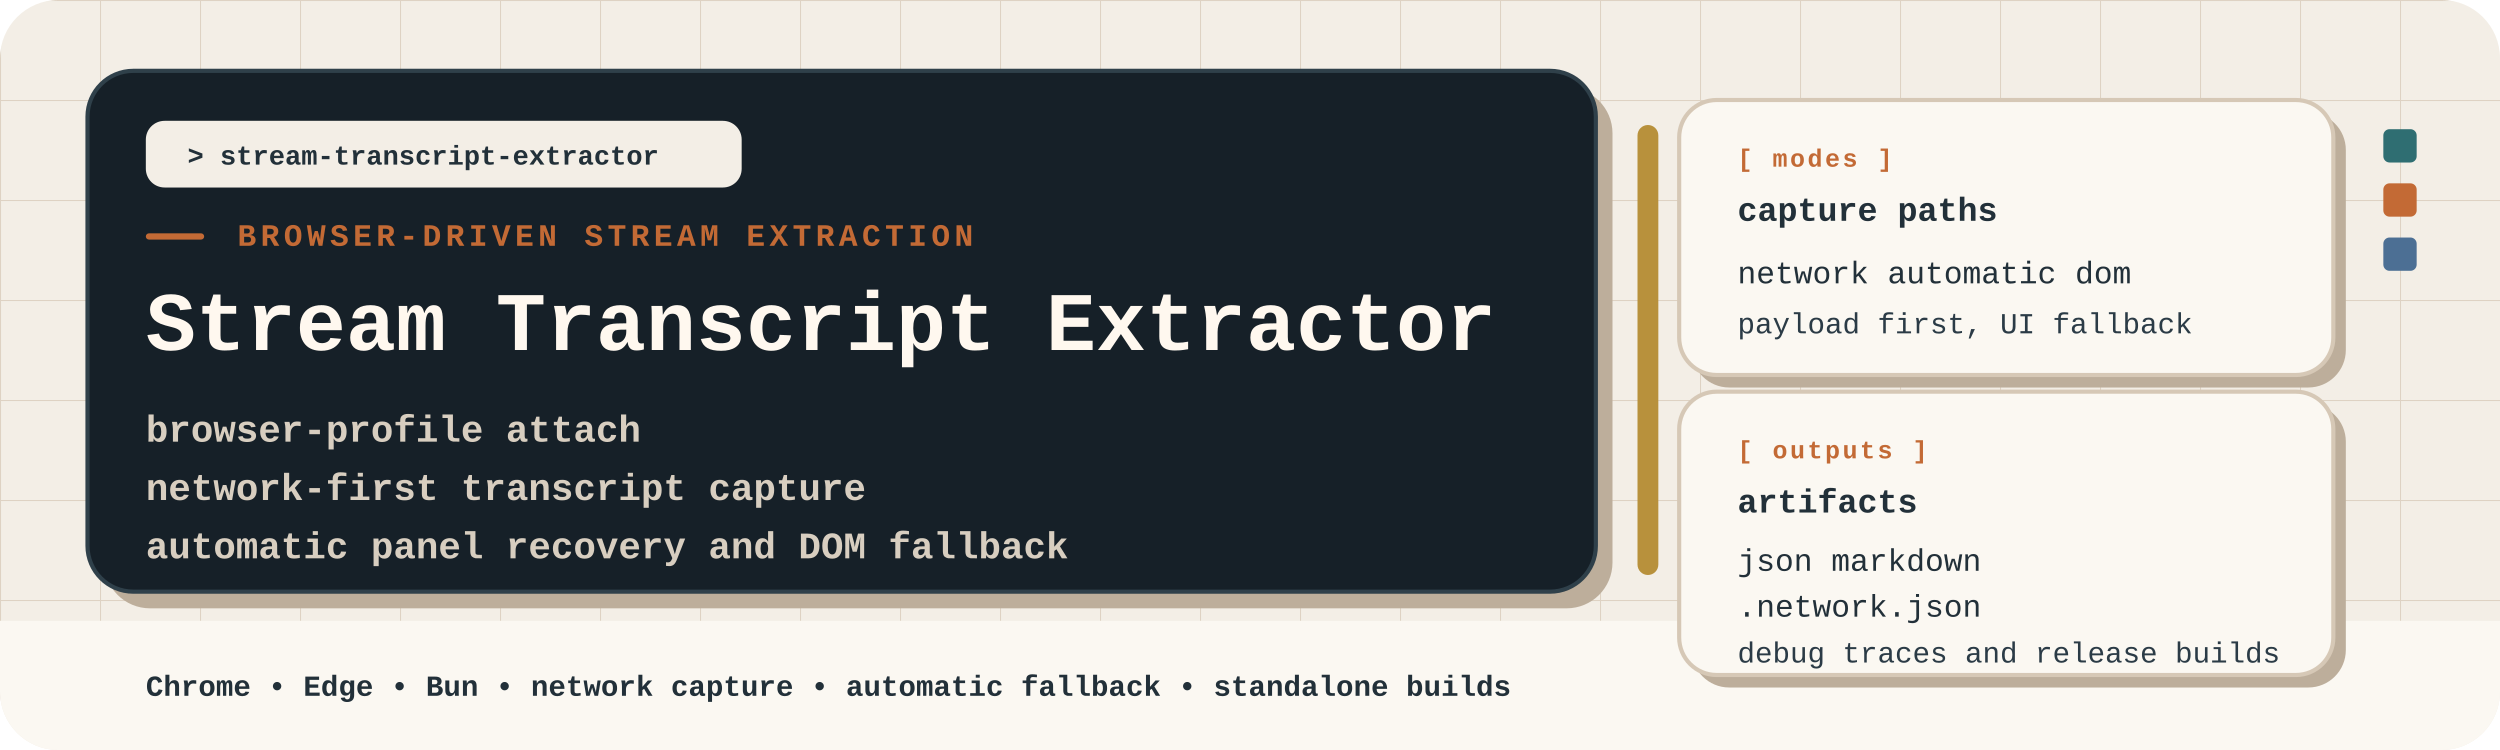
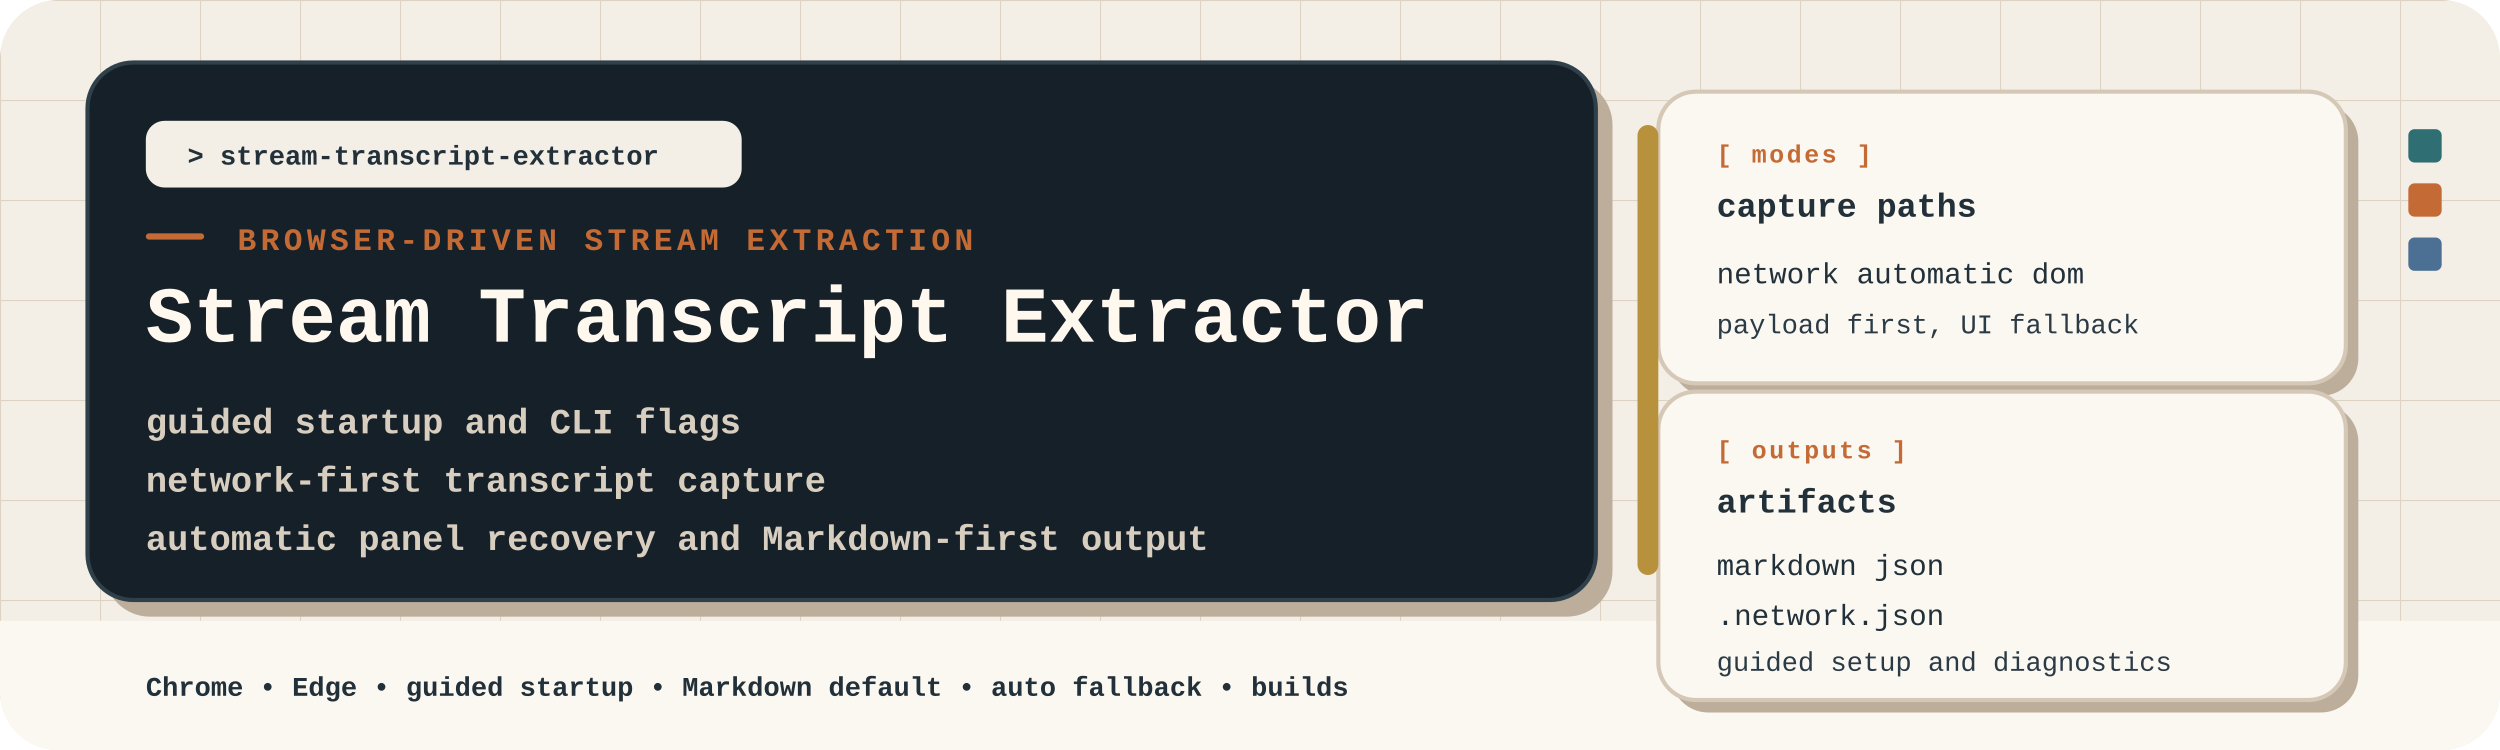
<svg xmlns="http://www.w3.org/2000/svg" width="1200" height="360" viewBox="0 0 1200 360" fill="none">
  <defs>
    <pattern id="ledger" width="48" height="48" patternUnits="userSpaceOnUse">
      <path d="M 48 0 L 0 0 0 48" fill="none" stroke="#D6C8B6" stroke-width="1" />
    </pattern>
    <clipPath id="frame-clip">
      <rect width="1200" height="360" rx="28" />
    </clipPath>
    <style>
              .badge { font-family: "JetBrainsMono Nerd Font", "Hack Nerd Font", "CaskaydiaMono Nerd Font", "SFMono-Regular", Menlo, Monaco, Consolas, "Liberation Mono", monospace; font-size: 13px; font-weight: 700; fill: #223039; }
              .eyebrow { font-family: "JetBrainsMono Nerd Font", "Hack Nerd Font", "CaskaydiaMono Nerd Font", "SFMono-Regular", Menlo, Monaco, Consolas, "Liberation Mono", monospace; font-size: 15px; font-weight: 700; letter-spacing: 0.14em; fill: #C36A35; }
-               .title { font-family: "JetBrainsMono Nerd Font", "Hack Nerd Font", "CaskaydiaMono Nerd Font", "SFMono-Regular", Menlo, Monaco, Consolas, "Liberation Mono", monospace; font-size: 40px; font-weight: 700; fill: #FFF8EF; }
-               .subtitle { font-family: "JetBrainsMono Nerd Font", "Hack Nerd Font", "CaskaydiaMono Nerd Font", "SFMono-Regular", Menlo, Monaco, Consolas, "Liberation Mono", monospace; font-size: 18px; font-weight: 700; fill: #D8CEC0; }
-               .footer { font-family: "JetBrainsMono Nerd Font", "Hack Nerd Font", "CaskaydiaMono Nerd Font", "SFMono-Regular", Menlo, Monaco, Consolas, "Liberation Mono", monospace; font-size: 14px; font-weight: 700; fill: #223039; }
+               .title { font-family: "JetBrainsMono Nerd Font", "Hack Nerd Font", "CaskaydiaMono Nerd Font", "SFMono-Regular", Menlo, Monaco, Consolas, "Liberation Mono", monospace; font-size: 38px; font-weight: 700; fill: #FFF8EF; }
+               .subtitle { font-family: "JetBrainsMono Nerd Font", "Hack Nerd Font", "CaskaydiaMono Nerd Font", "SFMono-Regular", Menlo, Monaco, Consolas, "Liberation Mono", monospace; font-size: 17px; font-weight: 700; fill: #D8CEC0; }
+               .footer { font-family: "JetBrainsMono Nerd Font", "Hack Nerd Font", "CaskaydiaMono Nerd Font", "SFMono-Regular", Menlo, Monaco, Consolas, "Liberation Mono", monospace; font-size: 13px; font-weight: 700; fill: #223039; }
              .panel-label { font-family: "JetBrainsMono Nerd Font", "Hack Nerd Font", "CaskaydiaMono Nerd Font", "SFMono-Regular", Menlo, Monaco, Consolas, "Liberation Mono", monospace; font-size: 12px; font-weight: 700; letter-spacing: 0.1em; fill: #C36A35; }
              .panel-title { font-family: "JetBrainsMono Nerd Font", "Hack Nerd Font", "CaskaydiaMono Nerd Font", "SFMono-Regular", Menlo, Monaco, Consolas, "Liberation Mono", monospace; font-size: 16px; font-weight: 700; fill: #223039; }
-               .panel-copy { font-family: "JetBrainsMono Nerd Font", "Hack Nerd Font", "CaskaydiaMono Nerd Font", "SFMono-Regular", Menlo, Monaco, Consolas, "Liberation Mono", monospace; font-size: 15px; fill: #223039; }
-               .panel-copy-muted { font-family: "JetBrainsMono Nerd Font", "Hack Nerd Font", "CaskaydiaMono Nerd Font", "SFMono-Regular", Menlo, Monaco, Consolas, "Liberation Mono", monospace; font-size: 14px; fill: #2B3B46; }
+               .panel-copy { font-family: "JetBrainsMono Nerd Font", "Hack Nerd Font", "CaskaydiaMono Nerd Font", "SFMono-Regular", Menlo, Monaco, Consolas, "Liberation Mono", monospace; font-size: 14px; fill: #223039; }
+               .panel-copy-muted { font-family: "JetBrainsMono Nerd Font", "Hack Nerd Font", "CaskaydiaMono Nerd Font", "SFMono-Regular", Menlo, Monaco, Consolas, "Liberation Mono", monospace; font-size: 13px; fill: #2B3B46; }
            </style>
  </defs>
  <g clip-path="url(#frame-clip)">
    <rect width="1200" height="360" rx="28" fill="#F3EEE6" />
    <rect width="1200" height="360" rx="28" fill="url(#ledger)" opacity="0.72" />
    <rect x="0" y="298" width="1200" height="62" fill="#FBF8F2" />
-     <rect x="50" y="42" width="724" height="250" rx="22" fill="#BDAE9B" />
-     <rect x="42" y="34" width="724" height="250" rx="22" fill="#162028" stroke="#2F404A" stroke-width="2" />
+     <rect x="50" y="38" width="724" height="258" rx="22" fill="#BDAE9B" />
+     <rect x="42" y="30" width="724" height="258" rx="22" fill="#162028" stroke="#2F404A" stroke-width="2" />
    <rect x="70" y="58" width="286" height="32" rx="9" fill="#F3EEE6" />
    <text x="90" y="79" class="badge">&gt; stream-transcript-extractor</text>
    <rect x="70" y="112" width="28" height="3" rx="1.5" fill="#C36A35" />
-     <text x="114" y="118" class="eyebrow">BROWSER-DRIVEN STREAM EXTRACTION</text>
-     <text x="70" y="168" class="title">Stream Transcript Extractor</text>
-     <text x="70" y="212" class="subtitle">browser-profile attach</text>
-     <text x="70" y="240" class="subtitle">network-first transcript capture</text>
-     <text x="70" y="268" class="subtitle">automatic panel recovery and DOM fallback</text>
-     <rect x="812" y="54" width="314" height="132" rx="18" fill="#BDAE9B" />
-     <rect x="806" y="48" width="314" height="132" rx="18" fill="#FBF8F2" stroke="#D6C8B6" stroke-width="2" />
-     <text x="834" y="80" class="panel-label">[ modes ]</text>
-     <text x="834" y="106" class="panel-title">capture paths</text>
-     <text x="834" y="136" class="panel-copy">network  automatic  dom</text>
-     <text x="834" y="160" class="panel-copy-muted">payload first, UI fallback</text>
-     <rect x="812" y="194" width="314" height="136" rx="18" fill="#BDAE9B" />
-     <rect x="806" y="188" width="314" height="136" rx="18" fill="#FBF8F2" stroke="#D6C8B6" stroke-width="2" />
-     <text x="834" y="220" class="panel-label">[ outputs ]</text>
-     <text x="834" y="246" class="panel-title">artifacts</text>
-     <text x="834" y="274" class="panel-copy">json  markdown</text>
-     <text x="834" y="296" class="panel-copy">.network.json</text>
-     <text x="834" y="318" class="panel-copy-muted">debug traces and release builds</text>
+     <text x="114" y="120" class="eyebrow">BROWSER-DRIVEN STREAM EXTRACTION</text>
+     <text x="70" y="164" class="title">Stream Transcript Extractor</text>
+     <text x="70" y="208" class="subtitle">guided startup and CLI flags</text>
+     <text x="70" y="236" class="subtitle">network-first transcript capture</text>
+     <text x="70" y="264" class="subtitle">automatic panel recovery and Markdown-first output</text>
+     <rect x="802" y="50" width="330" height="140" rx="18" fill="#BDAE9B" />
+     <rect x="796" y="44" width="330" height="140" rx="18" fill="#FBF8F2" stroke="#D6C8B6" stroke-width="2" />
+     <text x="824" y="78" class="panel-label">[ modes ]</text>
+     <text x="824" y="104" class="panel-title">capture paths</text>
+     <text x="824" y="136" class="panel-copy">network  automatic  dom</text>
+     <text x="824" y="160" class="panel-copy-muted">payload first, UI fallback</text>
+     <rect x="802" y="194" width="330" height="148" rx="18" fill="#BDAE9B" />
+     <rect x="796" y="188" width="330" height="148" rx="18" fill="#FBF8F2" stroke="#D6C8B6" stroke-width="2" />
+     <text x="824" y="220" class="panel-label">[ outputs ]</text>
+     <text x="824" y="246" class="panel-title">artifacts</text>
+     <text x="824" y="276" class="panel-copy">markdown  json</text>
+     <text x="824" y="300" class="panel-copy">.network.json</text>
+     <text x="824" y="322" class="panel-copy-muted">guided setup and diagnostics</text>
    <rect x="786" y="60" width="10" height="216" rx="5" fill="#B8913C" />
-     <rect x="1144" y="62" width="16" height="16" rx="3" fill="#2F6E72" />
-     <rect x="1144" y="88" width="16" height="16" rx="3" fill="#C36A35" />
-     <rect x="1144" y="114" width="16" height="16" rx="3" fill="#4C6F94" />
-     <text x="70" y="334" class="footer">Chrome  •  Edge  •  Bun  •  network capture  •  automatic fallback  •  standalone builds</text>
+     <rect x="1156" y="62" width="16" height="16" rx="3" fill="#2F6E72" />
+     <rect x="1156" y="88" width="16" height="16" rx="3" fill="#C36A35" />
+     <rect x="1156" y="114" width="16" height="16" rx="3" fill="#4C6F94" />
+     <text x="70" y="334" class="footer">Chrome  •  Edge  •  guided startup  •  Markdown default  •  auto fallback  •  builds</text>
  </g>
</svg>
